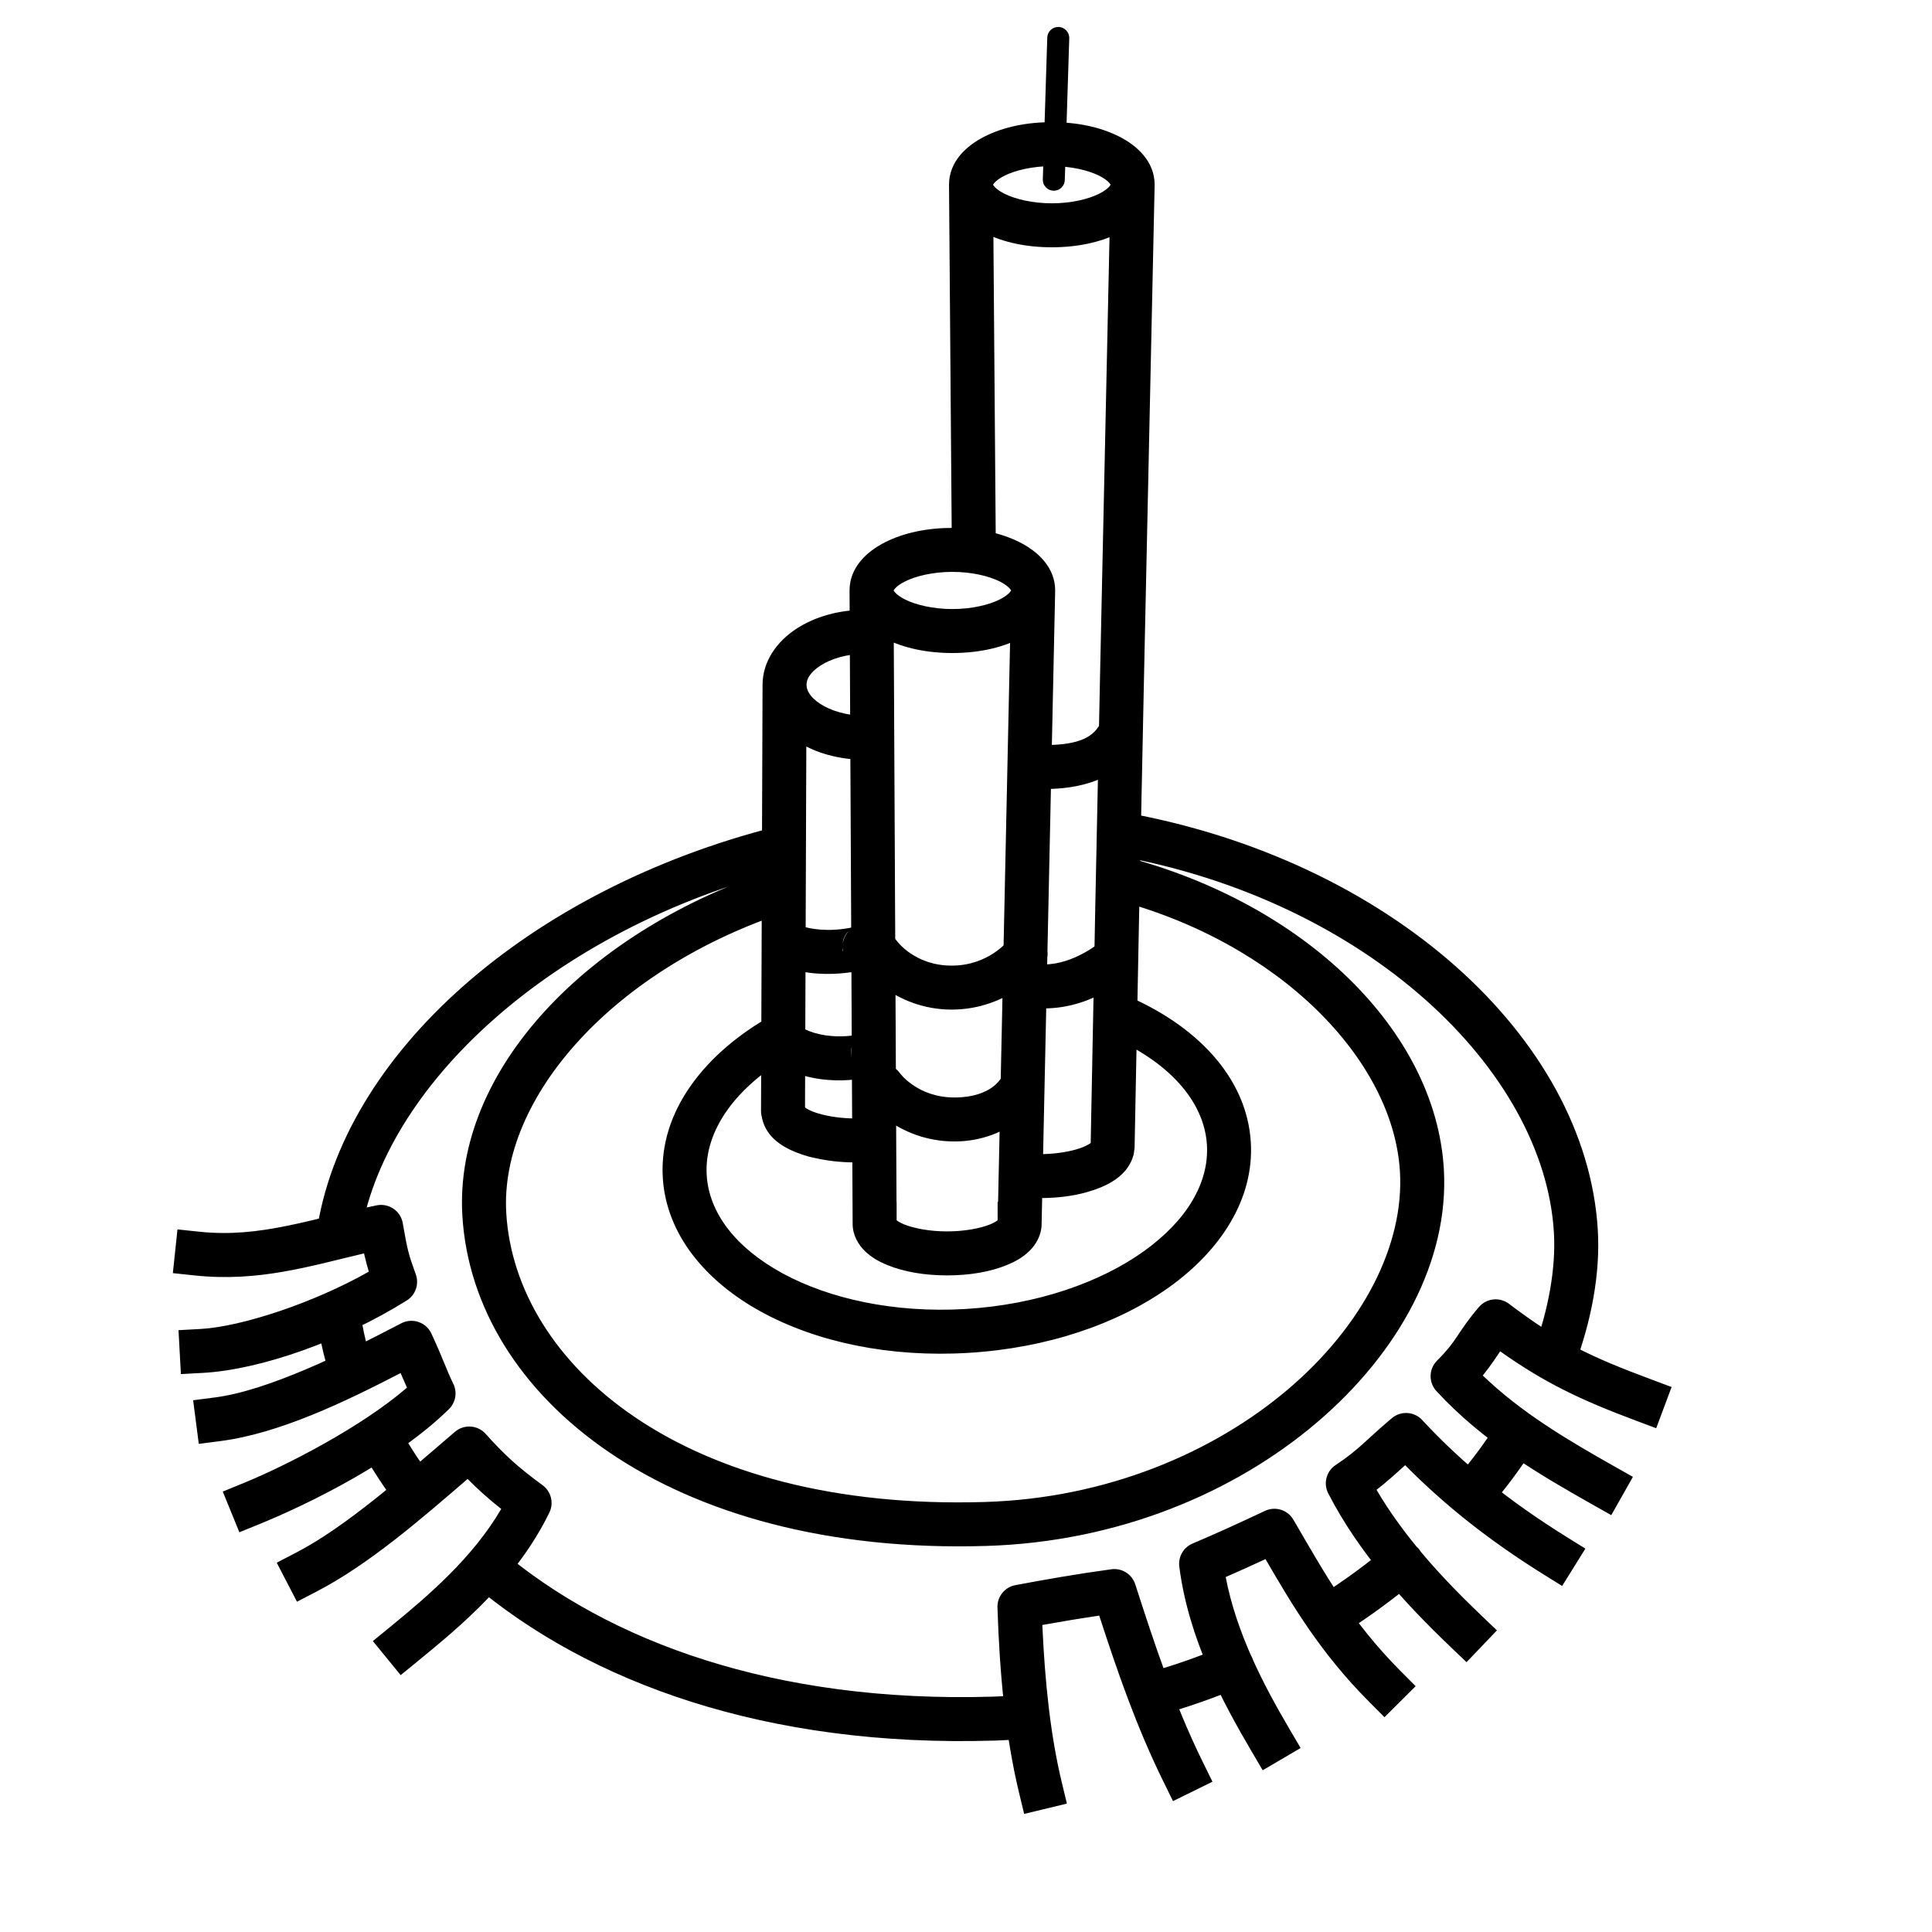
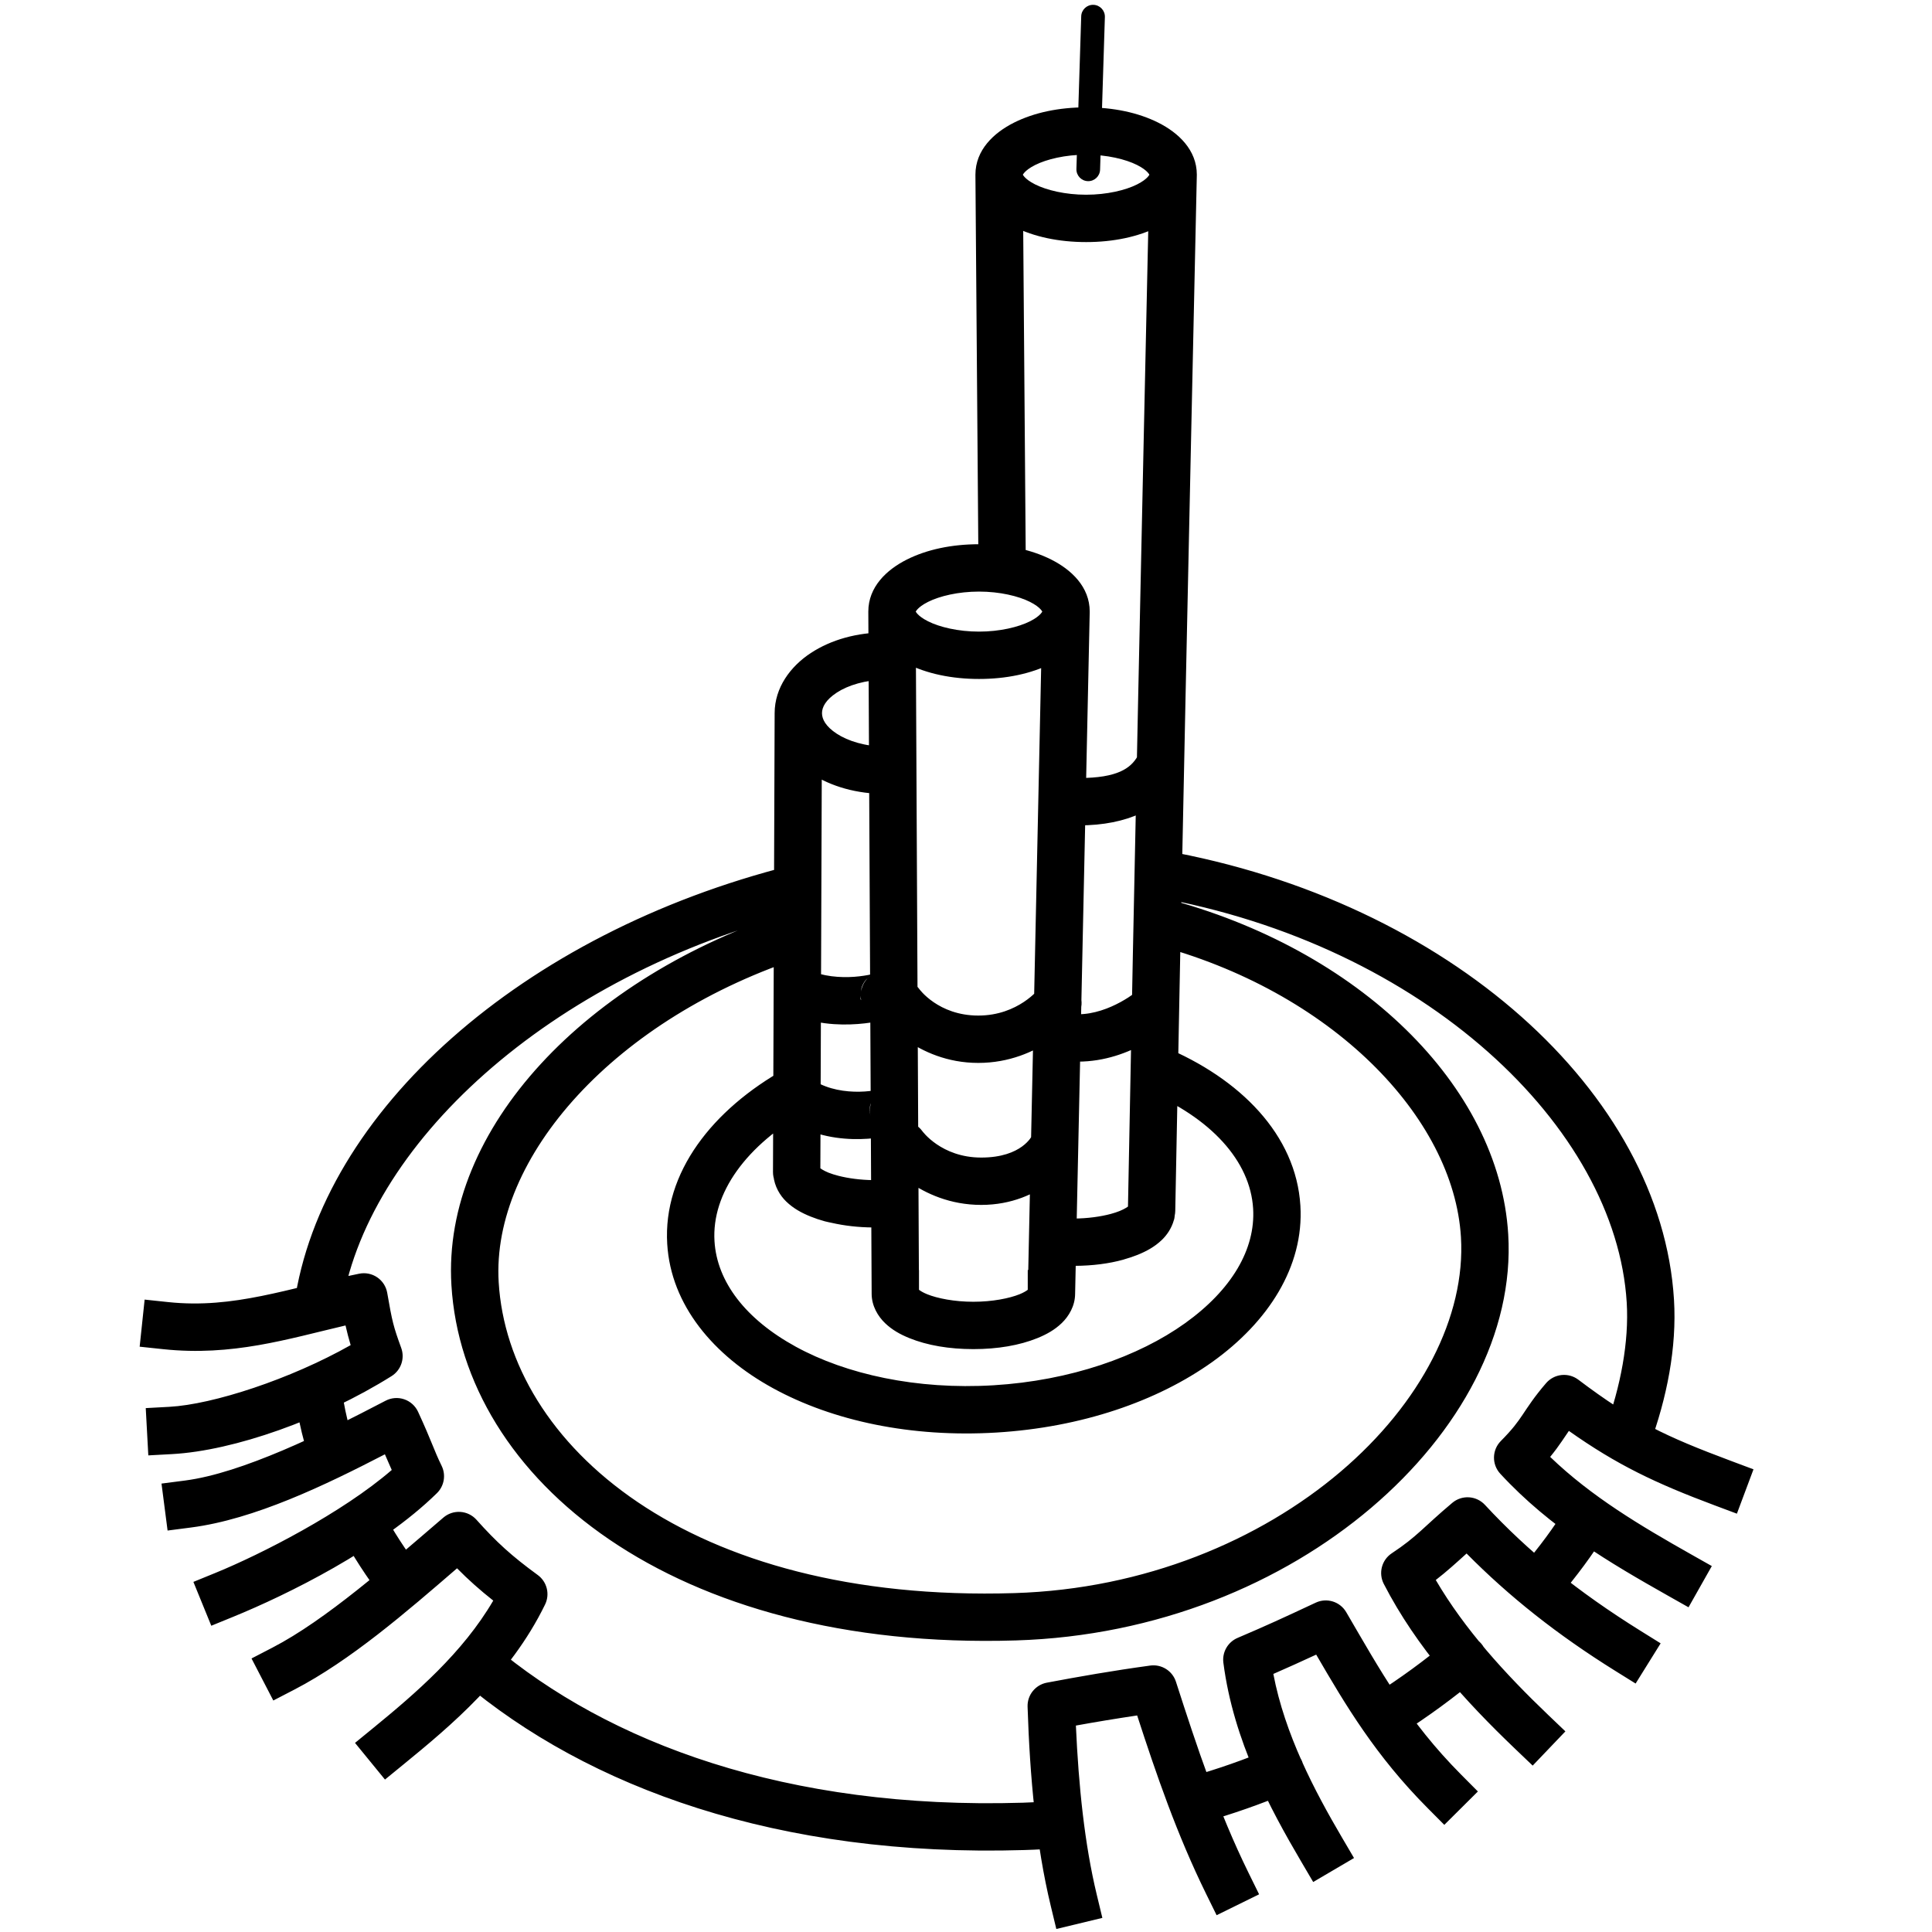
- <svg viewBox="0 0 1000 1000" preserveAspectRatio="xMidYMid meet">
-   <g transform="matrix(1.992542,0,0,1.992542,13.0885,11.244)">
-     <g transform="matrix(0.475986,0,0,0.475986,-6.604692,156.5972)">
-       <path d="m 483.115,239.836 a 12,12 0 0 0 -8.912,2.219 12,12 0 0 0 -2.516,16.783 c 0,0 17.591,23.26 49.258,23.26 31.259,0 46.443,-22.953 46.443,-22.953 a 12,12 0 0 0 -4.209,-16.441 12,12 0 0 0 -16.441,4.211 c 0,0 -5.034,11.184 -25.793,11.184 -20.351,0 -29.959,-13.527 -29.959,-13.527 a 12,12 0 0 0 -7.871,-4.734 z m 75.219,-72.006 a 12,12 0 0 0 -7.99,4.527 c 0,0 -10.545,13.775 -30.896,13.775 -20.351,0 -29.961,-13.527 -29.961,-13.527 a 12,12 0 0 0 -16.783,-2.516 12,12 0 0 0 -2.516,16.783 c 0,0 17.593,23.26 49.26,23.26 31.667,0 49.82,-23.012 49.82,-23.012 a 12,12 0 0 0 -2.08,-16.844 12,12 0 0 0 -8.854,-2.447 z m 19.471,-493.969 a 6,6 0 0 0 -6.186,5.809 l -2.434,77.373 a 6,6 0 0 0 5.809,6.186 6,6 0 0 0 6.186,-5.809 l 2.434,-77.371 a 6,6 0 0 0 -5.809,-6.188 z m 31.568,496.16 a 12,12 0 0 0 -8.629,3.145 c 0,0 -14.364,12.32 -30.896,12.32 a 12,12 0 0 0 -12,12 12,12 0 0 0 12,12 c 27.723,0 47.117,-18.631 47.117,-18.631 a 12,12 0 0 0 0.734,-16.955 12,12 0 0 0 -8.326,-3.879 z m -179.324,50.242 a 12,12 0 0 0 -6.859,6.105 12,12 0 0 0 5.574,16.029 c 12.554,6.075 25.232,6.807 34.775,6.162 4.772,-0.322 8.782,-1.004 11.814,-1.703 1.516,-0.35 2.758,-0.69 3.93,-1.084 0.586,-0.197 1.105,-0.369 1.994,-0.785 0.445,-0.208 0.935,-0.393 2.059,-1.193 0.562,-0.4 1.316,-0.878 2.498,-2.373 1.182,-1.495 3.549,-5.204 2.23,-10.414 a 12,12 0 0 0 -14.578,-8.689 12,12 0 0 0 -7.027,5.238 c 0.188,-0.277 0.39,-0.82 0.547,-1.018 1.164,-1.472 1.89,-1.925 2.412,-2.297 1.045,-0.744 1.412,-0.863 1.693,-0.994 0.563,-0.263 0.589,-0.245 0.529,-0.225 -0.119,0.04 -0.78,0.24 -1.68,0.447 -1.8,0.415 -4.674,0.917 -8.039,1.145 -6.73,0.455 -15.34,-0.257 -22.705,-3.82 a 12,12 0 0 0 -9.168,-0.531 z m 36,8.057 a 12,12 0 0 0 -1.252,8.574 c -1.004,-3.97 0.138,-6.68 1.252,-8.574 z m -41.986,-65.816 a 12,12 0 0 0 -6.785,6.189 12,12 0 0 0 5.768,15.961 c 12.71,5.961 25.617,6.48 35.332,5.762 4.858,-0.359 8.944,-1.057 11.957,-1.719 1.506,-0.331 2.725,-0.646 3.754,-0.953 0.514,-0.153 0.943,-0.285 1.582,-0.527 0.32,-0.121 0.617,-0.207 1.502,-0.672 0.443,-0.232 0.956,-0.361 2.451,-1.695 0.748,-0.667 1.984,-1.526 3.182,-4.562 0.599,-1.518 0.688,-6.302 0.688,-6.303 -1.9e-4,-0.001 -3.179,-6.399 -3.18,-6.4 a 12,12 0 0 0 -16.92,-0.396 c 0.074,-0.064 0.188,-0.187 0.254,-0.246 1.479,-1.32 1.965,-1.432 2.369,-1.645 0.808,-0.424 0.983,-0.459 1.137,-0.518 0.308,-0.117 0.231,-0.08 0.08,-0.035 -0.301,0.09 -1.051,0.293 -2.047,0.512 -1.991,0.437 -5.038,0.964 -8.58,1.227 -7.085,0.524 -16.047,-0.122 -23.369,-3.557 a 12,12 0 0 0 -9.174,-0.422 z m 39.262,4.752 a 12,12 0 0 0 -3.365,7.643 c 0.1,-1.294 0.245,-2.718 0.52,-3.414 1.059,-2.686 2.097,-3.582 2.846,-4.229 z m -3.457,8.928 a 12,12 0 0 0 3.102,7.99 c 9.2e-4,9.5e-4 -3.176,-6.396 -3.176,-6.395 6e-5,3.6e-4 0.045,-0.918 0.074,-1.596 z M 428.283,20.869 a 12,12 0 0 0 -12.043,11.957 l -0.84,232.615 a 12,12 0 0 0 11.957,12.045 12,12 0 0 0 12.043,-11.957 L 440.24,32.914 A 12,12 0 0 0 428.283,20.869 Z m 47.373,-51.479 a 12,12 0 0 0 -11.941,12.059 l 1.688,345.715 a 12,12 0 0 0 12.059,11.941 12,12 0 0 0 11.941,-12.059 l -1.688,-345.715 a 12,12 0 0 0 -12.059,-11.941 z m 88.529,0.002 a 12,12 0 0 0 -12.254,11.74 L 544.529,326.848 a 12,12 0 0 0 11.74,12.254 12,12 0 0 0 12.254,-11.74 l 7.402,-345.715 a 12,12 0 0 0 -11.74,-12.254 z m 54.289,-221.428 a 12,12 0 0 0 -12.258,11.736 c -3.835,176.143 -7.722,352.601 -10.93,525.006 a 12,12 0 0 0 11.775,12.223 12,12 0 0 0 12.221,-11.775 c 3.207,-172.349 7.092,-348.785 10.928,-524.932 a 12,12 0 0 0 -11.736,-12.258 z m -88.568,-0.002 A 12,12 0 0 0 518,-239.945 l 1.551,199.971 a 12,12 0 0 0 12.094,11.906 12,12 0 0 0 11.906,-12.094 L 542,-240.131 a 12,12 0 0 0 -12.094,-11.906 z m -102.418,505.625 a 12.001,12.001 0 0 0 -12.086,11.719 c -9.2e-4,0.062 0.02,0.118 0.019,0.18 h -0.021 c 0,0.601 0.159,1.146 0.217,1.729 0.516,5.431 3.312,10.121 6.539,13.221 3.608,3.465 7.766,5.733 12.346,7.576 2.274,0.915 4.672,1.714 7.174,2.402 1.134,0.312 2.362,0.519 3.539,0.785 6.377,1.45 13.321,2.264 20.748,2.328 0.332,0.003 0.643,0.039 0.977,0.039 0.007,0 0.014,0 0.021,0 a 12.001,12.001 0 0 0 0.021,-23.998 c -0.007,-1e-5 -0.014,10e-6 -0.021,0 -3e-5,0 3e-5,-0.002 0,-0.002 -0.235,0 -0.45,-0.027 -0.684,-0.029 -6.621,-0.07 -12.77,-0.931 -17.617,-2.166 -1.936,-0.499 -3.706,-1.042 -5.154,-1.631 -2.593,-1.054 -4.254,-2.236 -4.682,-2.646 -0.047,-0.045 0.043,0.095 0.027,0.084 -0.011,-0.01 -0.061,-0.042 -0.07,-0.051 -0.365,-0.351 0.402,0.655 0.535,2.162 a 12.001,12.001 0 0 0 -11.828,-11.701 z m 179.785,19.5 a 12.001,12.001 0 0 0 -11.977,11.818 c 0.021,-1.729 0.997,-2.778 0.578,-2.377 -0.003,0.003 -0.017,0.011 -0.019,0.014 -0.014,0.013 0.031,-0.052 0.012,-0.033 -0.441,0.421 -2.13,1.613 -4.742,2.672 -1.291,0.523 -2.799,1.02 -4.473,1.475 -0.004,9.5e-4 -0.006,0.001 -0.01,0.002 -5.091,1.369 -11.772,2.336 -18.949,2.355 a 12.001,12.001 0 0 0 0.031,24 c 0.011,0 0.021,-0.002 0.031,-0.002 v 0.002 c 0.243,-6.4e-4 0.469,-0.027 0.711,-0.029 8.849,-0.057 17.14,-1.095 24.488,-3.135 0.171,-0.047 0.32,-0.118 0.49,-0.166 2.33,-0.662 4.586,-1.4 6.715,-2.26 4.568,-1.845 8.711,-4.114 12.305,-7.551 2.609,-2.496 4.994,-5.993 6.121,-10.096 0.034,-0.125 0.103,-0.231 0.135,-0.357 3.1e-4,-0.001 -3.1e-4,-0.003 0,-0.004 0.238,-0.944 0.286,-1.962 0.373,-2.965 0.045,-0.514 0.191,-0.991 0.191,-1.52 h -0.004 c 0,-0.009 0.004,-0.017 0.004,-0.025 a 12.001,12.001 0 0 0 -12.012,-11.818 z m -141.871,42.018 v 12 c 0,6.209 3.218,11.473 6.795,14.91 3.577,3.438 7.708,5.722 12.273,7.578 9.132,3.712 20.251,5.594 32.494,5.594 12.243,0 23.36,-1.882 32.492,-5.594 4.566,-1.856 8.699,-4.141 12.275,-7.578 3.577,-3.437 6.793,-8.701 6.793,-14.91 v -12 h -24 v 10.016 c -0.716,0.543 -2.001,1.383 -4.105,2.238 -5.187,2.108 -13.849,3.828 -23.455,3.828 -9.606,0 -18.268,-1.72 -23.455,-3.828 -2.105,-0.856 -3.392,-1.695 -4.107,-2.238 V 315.105 Z M 607.477,49.09 a 12,12 0 0 0 -7.277,5.605 c -3.442,5.986 -10.035,11.047 -29.664,11.047 a 12,12 0 0 0 -12,12 12,12 0 0 0 12,12 c 24.627,0 42.234,-8.758 50.471,-23.084 a 12,12 0 0 0 -4.422,-16.385 12,12 0 0 0 -9.107,-1.184 z M 519.822,-52.752 c -13.808,0 -26.403,2.655 -36.572,7.76 -10.169,5.105 -19.535,13.809 -19.535,26.383 0,12.574 9.366,21.276 19.535,26.381 10.169,5.105 22.765,7.762 36.572,7.762 13.808,0 26.403,-2.657 36.572,-7.762 10.169,-5.105 19.533,-13.807 19.533,-26.381 0,-12.574 -9.364,-21.278 -19.533,-26.383 -10.169,-5.105 -22.765,-7.76 -36.572,-7.76 z m 0,24 c 10.552,0 20.008,2.3 25.803,5.209 5.795,2.909 6.303,5.278 6.303,4.934 0,-0.345 -0.508,2.025 -6.303,4.934 -5.795,2.909 -15.251,5.209 -25.803,5.209 -10.552,-3e-7 -20.01,-2.3 -25.805,-5.209 -5.795,-2.909 -6.303,-5.278 -6.303,-4.934 0,0.345 0.508,-2.025 6.303,-4.934 5.795,-2.909 15.253,-5.209 25.805,-5.209 z m -47.475,20.693 c -14.307,7e-7 -27.449,3.667 -37.771,10.438 -10.322,6.77 -18.336,17.558 -18.336,30.49 0,12.932 8.013,23.72 18.336,30.49 10.322,6.77 23.465,10.439 37.771,10.439 h 12 v -24 h -12 c -10.053,0 -18.966,-2.808 -24.607,-6.508 -5.641,-3.7 -7.5,-7.378 -7.5,-10.422 0,-3.044 1.859,-6.72 7.5,-10.42 5.641,-3.7 14.554,-6.508 24.607,-6.508 h 12 V -8.059 Z M 574.107,-274.182 c -13.808,0 -26.403,2.657 -36.572,7.762 -10.169,5.105 -19.535,13.807 -19.535,26.381 0,12.574 9.366,21.278 19.535,26.383 10.169,5.105 22.765,7.762 36.572,7.762 13.808,0 26.403,-2.657 36.572,-7.762 10.169,-5.105 19.535,-13.809 19.535,-26.383 0,-12.574 -9.366,-21.276 -19.535,-26.381 -10.169,-5.105 -22.765,-7.762 -36.572,-7.762 z m 0,24 c 10.552,0 20.01,2.302 25.805,5.211 5.795,2.909 6.303,5.276 6.303,4.932 0,-0.345 -0.508,2.025 -6.303,4.934 -5.795,2.909 -15.253,5.211 -25.805,5.211 -10.552,0 -20.01,-2.302 -25.805,-5.211 -5.795,-2.909 -6.303,-5.278 -6.303,-4.934 0,0.345 0.508,-2.023 6.303,-4.932 5.795,-2.909 15.253,-5.211 25.805,-5.211 z m -368.438,567.145 c -36.306,7.378 -63.336,17.925 -96.805,14.389 l -11.934,-1.262 -2.521,23.867 11.934,1.262 c 35.001,3.698 62.965,-5.125 92.402,-12.021 0.705,3.187 1.732,7.058 2.607,9.961 -30.573,17.294 -69.771,30.075 -91.873,31.275 l -11.982,0.65 1.301,23.965 11.982,-0.65 c 31.503,-1.711 76.251,-17.587 111.291,-39.521 a 12.001,12.001 0 0 0 4.912,-14.268 c -4.017,-11.058 -4.553,-13.278 -7.102,-27.941 a 12.001,12.001 0 0 0 -14.213,-9.705 z m 22.818,63.652 a 12.001,12.001 0 0 0 -9.432,0.727 c -32.229,16.871 -72.867,36.724 -101.674,40.455 l -11.9,1.541 3.082,23.801 11.902,-1.541 c 32.124,-4.161 67.807,-21.358 98.24,-37.096 1.056,2.542 2.57,5.792 3.471,7.943 -25.044,21.671 -66.15,42.693 -89.42,52.188 l -11.109,4.533 9.066,22.223 11.111,-4.535 c 27.34,-11.156 74.397,-34.335 103.264,-62.68 a 12.001,12.001 0 0 0 2.369,-13.84 c -4.07,-8.314 -4.833,-11.98 -11.941,-27.387 a 12.001,12.001 0 0 0 -7.029,-6.332 z m 28.471,57.082 a 12.001,12.001 0 0 0 -8.604,2.865 c -28.01,24.023 -59.578,51.886 -86.598,65.893 l -10.652,5.521 11.045,21.309 10.654,-5.523 c 28.374,-14.709 56.836,-39.358 82.469,-61.488 5.739,5.829 11.597,11.025 18.35,16.369 -15.462,26.48 -39.451,47.103 -60.771,64.527 l -9.293,7.594 15.188,18.584 9.293,-7.594 c 23.806,-19.456 54.067,-44.606 71.85,-81.131 a 12.001,12.001 0 0 0 -3.713,-14.943 c -13.303,-9.716 -20.874,-16.62 -31.066,-28.012 a 12.001,12.001 0 0 0 -8.15,-3.971 z m 558.1,-69.375 a 12.001,12.001 0 0 0 -7.814,4.094 c -6.055,7.02 -9.198,12.001 -11.869,15.963 -2.671,3.962 -4.973,7.2 -11.088,13.393 a 12.001,12.001 0 0 0 -0.281,16.568 c 25.397,27.535 55.838,45.346 84.969,61.797 l 10.447,5.9 11.803,-20.896 -10.449,-5.902 c -25.67,-14.496 -50.538,-29.263 -71.482,-49.424 2.438,-2.99 4.39,-5.656 5.982,-8.018 1.228,-1.821 2.322,-3.457 3.506,-5.162 24.403,17.245 43.892,26.518 73.918,37.752 l 11.238,4.205 8.41,-22.479 -11.238,-4.205 C 867.812,399.45 851.622,391.862 823.562,370.678 a 12.001,12.001 0 0 0 -8.504,-2.355 z m -46.889,61.977 a 12.001,12.001 0 0 0 -8.469,2.795 c -14.861,12.507 -17.61,16.927 -30.686,25.578 a 12.001,12.001 0 0 0 -4.049,15.498 c 16.667,32.392 41.301,59.467 66.793,83.818 l 8.678,8.289 16.578,-17.355 -8.678,-8.287 c -22.004,-21.02 -42.4,-43.461 -57.016,-68.426 5.536,-4.281 10.465,-8.762 15.613,-13.436 21.655,21.894 45.969,41.19 75.486,59.568 l 10.188,6.342 12.684,-20.373 -10.186,-6.342 c -31.834,-19.821 -56.779,-40.005 -78.877,-63.85 a 12.001,12.001 0 0 0 -8.061,-3.82 z m -69.029,52.803 a 12.001,12.001 0 0 0 -8.656,0.586 c -17.43,8.152 -24.615,11.464 -39.623,17.869 a 12.001,12.001 0 0 0 -7.191,12.574 c 5.13,39.692 23.716,74.013 39.441,100.791 l 6.078,10.348 20.695,-12.152 -6.078,-10.348 c -13.999,-23.838 -28.954,-52.27 -34.812,-82.955 6.84,-2.987 14.282,-6.341 21.719,-9.789 14.972,25.744 30.149,51.301 56.471,77.771 l 8.461,8.51 17.02,-16.924 -8.463,-8.51 c -27.095,-27.247 -41.131,-53.032 -58.271,-82.369 a 12.001,12.001 0 0 0 -6.789,-5.402 z m -92.553,32.471 c -19.174,2.623 -36.039,5.592 -52.379,8.668 a 12.001,12.001 0 0 0 -9.773,12.184 c 1.163,35.675 4.269,69.914 11.756,100.992 l 2.811,11.666 23.332,-5.621 -2.811,-11.666 c -6.201,-25.741 -9.212,-54.927 -10.6,-85.811 9.898,-1.798 20.221,-3.509 31.049,-5.125 9.75,29.994 20.155,60.337 34.973,90.469 l 5.297,10.77 21.535,-10.592 -5.295,-10.768 c -15.475,-31.469 -26.197,-63.921 -36.848,-96.959 a 12.001,12.001 0 0 0 -13.047,-8.207 z m 6.438,-413.188 a 12,12 0 0 0 -13.904,9.727 12,12 0 0 0 9.729,13.906 c 136.91,24.197 233.827,116.691 239.25,205.562 1.209,19.82 -3.061,42.605 -10.973,64.047 a 12,12 0 0 0 7.104,15.414 12,12 0 0 0 15.412,-7.105 c 8.829,-23.927 13.892,-49.56 12.412,-73.816 C 865.665,225.407 758.26,128.053 613.025,102.385 Z m -188.646,7.723 C 288.279,144.373 186.64,234.692 172.725,332.389 a 12,12 0 0 0 10.188,13.572 12,12 0 0 0 13.572,-10.188 C 208.33,252.607 301.187,165.872 430.238,133.381 a 12,12 0 0 0 8.707,-14.566 12,12 0 0 0 -14.566,-8.707 z M 183.18,365.322 a 12,12 0 0 0 -10.178,13.58 c 1.194,8.341 2.943,16.666 5.232,24.93 a 12,12 0 0 0 14.768,8.359 12,12 0 0 0 8.361,-14.768 c -2.021,-7.296 -3.557,-14.614 -4.604,-21.922 a 12,12 0 0 0 -13.58,-10.18 z m 641.889,64.48 a 12,12 0 0 0 -7.461,5.357 c -6.715,10.822 -13.615,20.067 -22.449,30.514 a 12,12 0 0 0 1.414,16.912 12,12 0 0 0 16.912,-1.414 c 9.375,-11.085 17.136,-21.46 24.518,-33.357 a 12,12 0 0 0 -3.871,-16.523 12,12 0 0 0 -9.062,-1.488 z m -614.684,1.709 a 12,12 0 0 0 -9.137,0.924 12,12 0 0 0 -4.885,16.252 c 6.017,11.188 13.079,22.107 21.158,32.645 a 12,12 0 0 0 16.824,2.223 12,12 0 0 0 2.223,-16.824 C 229.251,457.186 222.892,447.346 217.5,437.32 a 12,12 0 0 0 -7.115,-5.809 z M 766.279,500.283 a 12,12 0 0 0 -8.758,2.77 c -11.57,9.724 -24.064,18.878 -37.365,27.289 a 12,12 0 0 0 -3.729,16.555 12,12 0 0 0 16.557,3.73 c 14.21,-8.986 27.574,-18.774 39.98,-29.201 a 12,12 0 0 0 1.465,-16.908 12,12 0 0 0 -8.15,-4.234 z m -501.566,2.156 a 12,12 0 0 0 -8.166,4.203 12,12 0 0 0 1.4,16.912 c 63.497,53.779 160.051,89.321 284.873,85.516 6.331,-0.193 12.615,-0.546 18.85,-1.053 a 12,12 0 0 0 10.988,-12.934 12,12 0 0 0 -12.934,-10.988 c -5.833,0.474 -11.712,0.806 -17.635,0.986 -119.903,3.655 -210.311,-30.447 -268.631,-79.842 a 12,12 0 0 0 -8.746,-2.801 z m 412.289,55.141 a 12,12 0 0 0 -9.184,0.045 c -13.388,5.624 -27.299,10.507 -41.652,14.537 a 12,12 0 0 0 -8.309,14.797 12,12 0 0 0 14.797,8.311 c 15.325,-4.303 30.171,-9.516 44.459,-15.518 a 12,12 0 0 0 6.416,-15.711 12,12 0 0 0 -6.527,-6.461 z M 424.122,133.252 c -103.334,33.184 -176.505,110.062 -171.701,189.528 5.951,98.425 112.251,185.401 286.13,180.052 71.597,-2.203 134.921,-28.887 180.004,-67.187 45.083,-38.3 72.506,-88.653 69.483,-138.667 -4.566,-75.52 -75.939,-144.677 -174.059,-170.28 a 12,12 0 0 0 -14.642,8.581 12,12 0 0 0 8.581,14.642 c 90.565,23.632 152.48,87.593 156.163,148.506 2.428,40.164 -20.26,84.262 -61.065,118.928 -40.805,34.665 -99.147,59.458 -165.203,61.491 C 372.107,483.942 281.331,403.263 276.377,321.332 272.549,258.016 335.345,186.968 431.459,156.103 a 12,12 0 0 0 7.755,-15.095 12,12 0 0 0 -15.093,-7.756 z m 6.707,78.756 a 12,12 0 0 0 -9.122,1.066 c -36.929,20.608 -62.104,52.587 -59.912,88.829 1.869,30.913 23.394,56.563 53.696,73.141 30.302,16.577 70.09,25.028 113.124,22.427 43.034,-2.602 81.514,-15.785 109.598,-35.893 28.084,-20.108 46.361,-48.164 44.492,-79.077 -2.174,-35.965 -30.617,-64.528 -69.285,-80.594 a 12,12 0 0 0 -15.684,6.478 12,12 0 0 0 6.476,15.685 c 33.314,13.842 53.088,35.902 54.538,59.88 1.246,20.61 -10.894,41.208 -34.507,58.114 -23.613,16.906 -58.109,29.095 -97.076,31.451 -38.967,2.356 -74.68,-5.588 -100.158,-19.526 -25.477,-13.938 -40.011,-32.923 -41.257,-53.533 -1.461,-24.163 15.801,-48.648 47.652,-66.423 a 12,12 0 0 0 4.631,-16.327 12,12 0 0 0 -7.205,-5.697 z" />
+ <svg xmlns="http://www.w3.org/2000/svg" viewBox="0 0 1000 1000" preserveAspectRatio="xMidYMid meet" version="1.1" id="svg8">
+   <defs id="defs12" />
+   <g transform="matrix(2.145538,0,0,2.145538,-9.958449,-0.4185737)" id="g6">
+     <g transform="matrix(0.475986,0,0,0.475986,-6.604692,156.5972)" id="g4">
+       <path d="m 483.115,239.836 a 12,12 0 0 0 -8.912,2.219 12,12 0 0 0 -2.516,16.783 c 0,0 17.591,23.26 49.258,23.26 31.259,0 46.443,-22.953 46.443,-22.953 a 12,12 0 0 0 -4.209,-16.441 12,12 0 0 0 -16.441,4.211 c 0,0 -5.034,11.184 -25.793,11.184 -20.351,0 -29.959,-13.527 -29.959,-13.527 a 12,12 0 0 0 -7.871,-4.734 z m 75.219,-72.006 a 12,12 0 0 0 -7.99,4.527 c 0,0 -10.545,13.775 -30.896,13.775 -20.351,0 -29.961,-13.527 -29.961,-13.527 a 12,12 0 0 0 -16.783,-2.516 12,12 0 0 0 -2.516,16.783 c 0,0 17.593,23.26 49.26,23.26 31.667,0 49.82,-23.012 49.82,-23.012 a 12,12 0 0 0 -2.08,-16.844 12,12 0 0 0 -8.854,-2.447 z m 19.471,-493.969 a 6,6 0 0 0 -6.186,5.809 l -2.434,77.373 a 6,6 0 0 0 5.809,6.186 6,6 0 0 0 6.186,-5.809 l 2.434,-77.371 a 6,6 0 0 0 -5.809,-6.188 z m 31.568,496.16 a 12,12 0 0 0 -8.629,3.145 c 0,0 -14.364,12.32 -30.896,12.32 a 12,12 0 0 0 -12,12 12,12 0 0 0 12,12 c 27.723,0 47.117,-18.631 47.117,-18.631 a 12,12 0 0 0 0.734,-16.955 12,12 0 0 0 -8.326,-3.879 z m -179.324,50.242 a 12,12 0 0 0 -6.859,6.105 12,12 0 0 0 5.574,16.029 c 12.554,6.075 25.232,6.807 34.775,6.162 4.772,-0.322 8.782,-1.004 11.814,-1.703 1.516,-0.35 2.758,-0.69 3.93,-1.084 0.586,-0.197 1.105,-0.369 1.994,-0.785 0.445,-0.208 0.935,-0.393 2.059,-1.193 0.562,-0.4 1.316,-0.878 2.498,-2.373 1.182,-1.495 3.549,-5.204 2.23,-10.414 a 12,12 0 0 0 -14.578,-8.689 12,12 0 0 0 -7.027,5.238 c 0.188,-0.277 0.39,-0.82 0.547,-1.018 1.164,-1.472 1.89,-1.925 2.412,-2.297 1.045,-0.744 1.412,-0.863 1.693,-0.994 0.563,-0.263 0.589,-0.245 0.529,-0.225 -0.119,0.04 -0.78,0.24 -1.68,0.447 -1.8,0.415 -4.674,0.917 -8.039,1.145 -6.73,0.455 -15.34,-0.257 -22.705,-3.82 a 12,12 0 0 0 -9.168,-0.531 z m 36,8.057 a 12,12 0 0 0 -1.252,8.574 c -1.004,-3.97 0.138,-6.68 1.252,-8.574 z m -41.986,-65.816 a 12,12 0 0 0 -6.785,6.189 12,12 0 0 0 5.768,15.961 c 12.71,5.961 25.617,6.48 35.332,5.762 4.858,-0.359 8.944,-1.057 11.957,-1.719 1.506,-0.331 2.725,-0.646 3.754,-0.953 0.514,-0.153 0.943,-0.285 1.582,-0.527 0.32,-0.121 0.617,-0.207 1.502,-0.672 0.443,-0.232 0.956,-0.361 2.451,-1.695 0.748,-0.667 1.984,-1.526 3.182,-4.562 0.599,-1.518 0.688,-6.302 0.688,-6.303 -1.9e-4,-0.001 -3.179,-6.399 -3.18,-6.4 a 12,12 0 0 0 -16.92,-0.396 c 0.074,-0.064 0.188,-0.187 0.254,-0.246 1.479,-1.32 1.965,-1.432 2.369,-1.645 0.808,-0.424 0.983,-0.459 1.137,-0.518 0.308,-0.117 0.231,-0.08 0.08,-0.035 -0.301,0.09 -1.051,0.293 -2.047,0.512 -1.991,0.437 -5.038,0.964 -8.58,1.227 -7.085,0.524 -16.047,-0.122 -23.369,-3.557 a 12,12 0 0 0 -9.174,-0.422 z m 39.262,4.752 a 12,12 0 0 0 -3.365,7.643 c 0.1,-1.294 0.245,-2.718 0.52,-3.414 1.059,-2.686 2.097,-3.582 2.846,-4.229 z m -3.457,8.928 a 12,12 0 0 0 3.102,7.99 c 9.2e-4,9.5e-4 -3.176,-6.396 -3.176,-6.395 6e-5,3.6e-4 0.045,-0.918 0.074,-1.596 z M 428.283,20.869 a 12,12 0 0 0 -12.043,11.957 l -0.84,232.615 a 12,12 0 0 0 11.957,12.045 12,12 0 0 0 12.043,-11.957 L 440.24,32.914 A 12,12 0 0 0 428.283,20.869 Z m 47.373,-51.479 a 12,12 0 0 0 -11.941,12.059 l 1.688,345.715 a 12,12 0 0 0 12.059,11.941 12,12 0 0 0 11.941,-12.059 l -1.688,-345.715 a 12,12 0 0 0 -12.059,-11.941 z m 88.529,0.002 a 12,12 0 0 0 -12.254,11.74 l -7.402,345.715 a 12,12 0 0 0 11.74,12.254 12,12 0 0 0 12.254,-11.74 l 7.402,-345.715 a 12,12 0 0 0 -11.74,-12.254 z m 54.289,-221.428 a 12,12 0 0 0 -12.258,11.736 c -3.835,176.143 -7.722,352.601 -10.93,525.006 a 12,12 0 0 0 11.775,12.223 12,12 0 0 0 12.221,-11.775 c 3.207,-172.349 7.092,-348.785 10.928,-524.932 a 12,12 0 0 0 -11.736,-12.258 z m -88.568,-0.002 A 12,12 0 0 0 518,-239.945 l 1.551,199.971 a 12,12 0 0 0 12.094,11.906 12,12 0 0 0 11.906,-12.094 L 542,-240.131 a 12,12 0 0 0 -12.094,-11.906 z m -102.418,505.625 a 12.001,12.001 0 0 0 -12.086,11.719 c -9.2e-4,0.062 0.02,0.118 0.019,0.18 h -0.021 c 0,0.601 0.159,1.146 0.217,1.729 0.516,5.431 3.312,10.121 6.539,13.221 3.608,3.465 7.766,5.733 12.346,7.576 2.274,0.915 4.672,1.714 7.174,2.402 1.134,0.312 2.362,0.519 3.539,0.785 6.377,1.45 13.321,2.264 20.748,2.328 0.332,0.003 0.643,0.039 0.977,0.039 0.007,0 0.014,0 0.021,0 a 12.001,12.001 0 0 0 0.021,-23.998 c -0.007,-1e-5 -0.014,10e-6 -0.021,0 -3e-5,0 3e-5,-0.002 0,-0.002 -0.235,0 -0.45,-0.027 -0.684,-0.029 -6.621,-0.07 -12.77,-0.931 -17.617,-2.166 -1.936,-0.499 -3.706,-1.042 -5.154,-1.631 -2.593,-1.054 -4.254,-2.236 -4.682,-2.646 -0.047,-0.045 0.043,0.095 0.027,0.084 -0.011,-0.01 -0.061,-0.042 -0.07,-0.051 -0.365,-0.351 0.402,0.655 0.535,2.162 a 12.001,12.001 0 0 0 -11.828,-11.701 z m 179.785,19.5 a 12.001,12.001 0 0 0 -11.977,11.818 c 0.021,-1.729 0.997,-2.778 0.578,-2.377 -0.003,0.003 -0.017,0.011 -0.019,0.014 -0.014,0.013 0.031,-0.052 0.012,-0.033 -0.441,0.421 -2.13,1.613 -4.742,2.672 -1.291,0.523 -2.799,1.02 -4.473,1.475 -0.004,9.5e-4 -0.006,0.001 -0.01,0.002 -5.091,1.369 -11.772,2.336 -18.949,2.355 a 12.001,12.001 0 0 0 0.031,24 c 0.011,0 0.021,-0.002 0.031,-0.002 v 0.002 c 0.243,-6.4e-4 0.469,-0.027 0.711,-0.029 8.849,-0.057 17.14,-1.095 24.488,-3.135 0.171,-0.047 0.32,-0.118 0.49,-0.166 2.33,-0.662 4.586,-1.4 6.715,-2.26 4.568,-1.845 8.711,-4.114 12.305,-7.551 2.609,-2.496 4.994,-5.993 6.121,-10.096 0.034,-0.125 0.103,-0.231 0.135,-0.357 3.1e-4,-0.001 -3.1e-4,-0.003 0,-0.004 0.238,-0.944 0.286,-1.962 0.373,-2.965 0.045,-0.514 0.191,-0.991 0.191,-1.52 h -0.004 c 0,-0.009 0.004,-0.017 0.004,-0.025 a 12.001,12.001 0 0 0 -12.012,-11.818 z m -141.871,42.018 v 12 c 0,6.209 3.218,11.473 6.795,14.91 3.577,3.438 7.708,5.722 12.273,7.578 9.132,3.712 20.251,5.594 32.494,5.594 12.243,0 23.36,-1.882 32.492,-5.594 4.566,-1.856 8.699,-4.141 12.275,-7.578 3.577,-3.437 6.793,-8.701 6.793,-14.91 v -12 h -24 v 10.016 c -0.716,0.543 -2.001,1.383 -4.105,2.238 -5.187,2.108 -13.849,3.828 -23.455,3.828 -9.606,0 -18.268,-1.72 -23.455,-3.828 -2.105,-0.856 -3.392,-1.695 -4.107,-2.238 V 315.105 Z M 607.477,49.09 a 12,12 0 0 0 -7.277,5.605 c -3.442,5.986 -10.035,11.047 -29.664,11.047 a 12,12 0 0 0 -12,12 12,12 0 0 0 12,12 c 24.627,0 42.234,-8.758 50.471,-23.084 a 12,12 0 0 0 -4.422,-16.385 12,12 0 0 0 -9.107,-1.184 z M 519.822,-52.752 c -13.808,0 -26.403,2.655 -36.572,7.76 -10.169,5.105 -19.535,13.809 -19.535,26.383 0,12.574 9.366,21.276 19.535,26.381 10.169,5.105 22.765,7.762 36.572,7.762 13.808,0 26.403,-2.657 36.572,-7.762 10.169,-5.105 19.533,-13.807 19.533,-26.381 0,-12.574 -9.364,-21.278 -19.533,-26.383 -10.169,-5.105 -22.765,-7.76 -36.572,-7.76 z m 0,24 c 10.552,0 20.008,2.3 25.803,5.209 5.795,2.909 6.303,5.278 6.303,4.934 0,-0.345 -0.508,2.025 -6.303,4.934 -5.795,2.909 -15.251,5.209 -25.803,5.209 -10.552,-3e-7 -20.01,-2.3 -25.805,-5.209 -5.795,-2.909 -6.303,-5.278 -6.303,-4.934 0,0.345 0.508,-2.025 6.303,-4.934 5.795,-2.909 15.253,-5.209 25.805,-5.209 z m -47.475,20.693 c -14.307,7e-7 -27.449,3.667 -37.771,10.438 -10.322,6.77 -18.336,17.558 -18.336,30.49 0,12.932 8.013,23.72 18.336,30.49 10.322,6.77 23.465,10.439 37.771,10.439 h 12 v -24 h -12 c -10.053,0 -18.966,-2.808 -24.607,-6.508 -5.641,-3.7 -7.5,-7.378 -7.5,-10.422 0,-3.044 1.859,-6.72 7.5,-10.42 5.641,-3.7 14.554,-6.508 24.607,-6.508 h 12 V -8.059 Z M 574.107,-274.182 c -13.808,0 -26.403,2.657 -36.572,7.762 -10.169,5.105 -19.535,13.807 -19.535,26.381 0,12.574 9.366,21.278 19.535,26.383 10.169,5.105 22.765,7.762 36.572,7.762 13.808,0 26.403,-2.657 36.572,-7.762 10.169,-5.105 19.535,-13.809 19.535,-26.383 0,-12.574 -9.366,-21.276 -19.535,-26.381 -10.169,-5.105 -22.765,-7.762 -36.572,-7.762 z m 0,24 c 10.552,0 20.01,2.302 25.805,5.211 5.795,2.909 6.303,5.276 6.303,4.932 0,-0.345 -0.508,2.025 -6.303,4.934 -5.795,2.909 -15.253,5.211 -25.805,5.211 -10.552,0 -20.01,-2.302 -25.805,-5.211 -5.795,-2.909 -6.303,-5.278 -6.303,-4.934 0,0.345 0.508,-2.023 6.303,-4.932 5.795,-2.909 15.253,-5.211 25.805,-5.211 z m -368.438,567.145 c -36.306,7.378 -63.336,17.925 -96.805,14.389 l -11.934,-1.262 -2.521,23.867 11.934,1.262 c 35.001,3.698 62.965,-5.125 92.402,-12.021 0.705,3.187 1.732,7.058 2.607,9.961 -30.573,17.294 -69.771,30.075 -91.873,31.275 l -11.982,0.65 1.301,23.965 11.982,-0.65 c 31.503,-1.711 76.251,-17.587 111.291,-39.521 a 12.001,12.001 0 0 0 4.912,-14.268 c -4.017,-11.058 -4.553,-13.278 -7.102,-27.941 a 12.001,12.001 0 0 0 -14.213,-9.705 z m 22.818,63.652 a 12.001,12.001 0 0 0 -9.432,0.727 c -32.229,16.871 -72.867,36.724 -101.674,40.455 l -11.9,1.541 3.082,23.801 11.902,-1.541 c 32.124,-4.161 67.807,-21.358 98.24,-37.096 1.056,2.542 2.57,5.792 3.471,7.943 -25.044,21.671 -66.15,42.693 -89.42,52.188 l -11.109,4.533 9.066,22.223 11.111,-4.535 c 27.34,-11.156 74.397,-34.335 103.264,-62.68 a 12.001,12.001 0 0 0 2.369,-13.84 c -4.07,-8.314 -4.833,-11.98 -11.941,-27.387 a 12.001,12.001 0 0 0 -7.029,-6.332 z m 28.471,57.082 a 12.001,12.001 0 0 0 -8.604,2.865 c -28.01,24.023 -59.578,51.886 -86.598,65.893 l -10.652,5.521 11.045,21.309 10.654,-5.523 c 28.374,-14.709 56.836,-39.358 82.469,-61.488 5.739,5.829 11.597,11.025 18.35,16.369 -15.462,26.48 -39.451,47.103 -60.771,64.527 l -9.293,7.594 15.188,18.584 9.293,-7.594 c 23.806,-19.456 54.067,-44.606 71.85,-81.131 a 12.001,12.001 0 0 0 -3.713,-14.943 c -13.303,-9.716 -20.874,-16.62 -31.066,-28.012 a 12.001,12.001 0 0 0 -8.15,-3.971 z m 558.1,-69.375 a 12.001,12.001 0 0 0 -7.814,4.094 c -6.055,7.02 -9.198,12.001 -11.869,15.963 -2.671,3.962 -4.973,7.2 -11.088,13.393 a 12.001,12.001 0 0 0 -0.281,16.568 c 25.397,27.535 55.838,45.346 84.969,61.797 l 10.447,5.9 11.803,-20.896 -10.449,-5.902 c -25.67,-14.496 -50.538,-29.263 -71.482,-49.424 2.438,-2.99 4.39,-5.656 5.982,-8.018 1.228,-1.821 2.322,-3.457 3.506,-5.162 24.403,17.245 43.892,26.518 73.918,37.752 l 11.238,4.205 8.41,-22.479 -11.238,-4.205 C 867.812,399.45 851.622,391.862 823.562,370.678 a 12.001,12.001 0 0 0 -8.504,-2.355 z m -46.889,61.977 a 12.001,12.001 0 0 0 -8.469,2.795 c -14.861,12.507 -17.61,16.927 -30.686,25.578 a 12.001,12.001 0 0 0 -4.049,15.498 c 16.667,32.392 41.301,59.467 66.793,83.818 l 8.678,8.289 16.578,-17.355 -8.678,-8.287 c -22.004,-21.02 -42.4,-43.461 -57.016,-68.426 5.536,-4.281 10.465,-8.762 15.613,-13.436 21.655,21.894 45.969,41.19 75.486,59.568 l 10.188,6.342 12.684,-20.373 -10.186,-6.342 c -31.834,-19.821 -56.779,-40.005 -78.877,-63.85 a 12.001,12.001 0 0 0 -8.061,-3.82 z m -69.029,52.803 a 12.001,12.001 0 0 0 -8.656,0.586 c -17.43,8.152 -24.615,11.464 -39.623,17.869 a 12.001,12.001 0 0 0 -7.191,12.574 c 5.13,39.692 23.716,74.013 39.441,100.791 l 6.078,10.348 20.695,-12.152 -6.078,-10.348 c -13.999,-23.838 -28.954,-52.27 -34.812,-82.955 6.84,-2.987 14.282,-6.341 21.719,-9.789 14.972,25.744 30.149,51.301 56.471,77.771 l 8.461,8.51 17.02,-16.924 -8.463,-8.51 c -27.095,-27.247 -41.131,-53.032 -58.271,-82.369 a 12.001,12.001 0 0 0 -6.789,-5.402 z m -92.553,32.471 c -19.174,2.623 -36.039,5.592 -52.379,8.668 a 12.001,12.001 0 0 0 -9.773,12.184 c 1.163,35.675 4.269,69.914 11.756,100.992 l 2.811,11.666 23.332,-5.621 -2.811,-11.666 c -6.201,-25.741 -9.212,-54.927 -10.6,-85.811 9.898,-1.798 20.221,-3.509 31.049,-5.125 9.75,29.994 20.155,60.337 34.973,90.469 l 5.297,10.77 21.535,-10.592 -5.295,-10.768 c -15.475,-31.469 -26.197,-63.921 -36.848,-96.959 a 12.001,12.001 0 0 0 -13.047,-8.207 z m 6.438,-413.188 a 12,12 0 0 0 -13.904,9.727 12,12 0 0 0 9.729,13.906 c 136.91,24.197 233.827,116.691 239.25,205.562 1.209,19.82 -3.061,42.605 -10.973,64.047 a 12,12 0 0 0 7.104,15.414 12,12 0 0 0 15.412,-7.105 c 8.829,-23.927 13.892,-49.56 12.412,-73.816 C 865.665,225.407 758.26,128.053 613.025,102.385 Z m -188.646,7.723 C 288.279,144.373 186.64,234.692 172.725,332.389 a 12,12 0 0 0 10.188,13.572 12,12 0 0 0 13.572,-10.188 C 208.33,252.607 301.187,165.872 430.238,133.381 a 12,12 0 0 0 8.707,-14.566 12,12 0 0 0 -14.566,-8.707 z M 183.18,365.322 a 12,12 0 0 0 -10.178,13.58 c 1.194,8.341 2.943,16.666 5.232,24.93 a 12,12 0 0 0 14.768,8.359 12,12 0 0 0 8.361,-14.768 c -2.021,-7.296 -3.557,-14.614 -4.604,-21.922 a 12,12 0 0 0 -13.58,-10.18 z m 641.889,64.48 a 12,12 0 0 0 -7.461,5.357 c -6.715,10.822 -13.615,20.067 -22.449,30.514 a 12,12 0 0 0 1.414,16.912 12,12 0 0 0 16.912,-1.414 c 9.375,-11.085 17.136,-21.46 24.518,-33.357 a 12,12 0 0 0 -3.871,-16.523 12,12 0 0 0 -9.062,-1.488 z m -614.684,1.709 a 12,12 0 0 0 -9.137,0.924 12,12 0 0 0 -4.885,16.252 c 6.017,11.188 13.079,22.107 21.158,32.645 a 12,12 0 0 0 16.824,2.223 12,12 0 0 0 2.223,-16.824 C 229.251,457.186 222.892,447.346 217.5,437.32 a 12,12 0 0 0 -7.115,-5.809 z M 766.279,500.283 a 12,12 0 0 0 -8.758,2.77 c -11.57,9.724 -24.064,18.878 -37.365,27.289 a 12,12 0 0 0 -3.729,16.555 12,12 0 0 0 16.557,3.73 c 14.21,-8.986 27.574,-18.774 39.98,-29.201 a 12,12 0 0 0 1.465,-16.908 12,12 0 0 0 -8.15,-4.234 z m -501.566,2.156 a 12,12 0 0 0 -8.166,4.203 12,12 0 0 0 1.4,16.912 c 63.497,53.779 160.051,89.321 284.873,85.516 6.331,-0.193 12.615,-0.546 18.85,-1.053 a 12,12 0 0 0 10.988,-12.934 12,12 0 0 0 -12.934,-10.988 c -5.833,0.474 -11.712,0.806 -17.635,0.986 -119.903,3.655 -210.311,-30.447 -268.631,-79.842 a 12,12 0 0 0 -8.746,-2.801 z m 412.289,55.141 a 12,12 0 0 0 -9.184,0.045 c -13.388,5.624 -27.299,10.507 -41.652,14.537 a 12,12 0 0 0 -8.309,14.797 12,12 0 0 0 14.797,8.311 c 15.325,-4.303 30.171,-9.516 44.459,-15.518 a 12,12 0 0 0 6.416,-15.711 12,12 0 0 0 -6.527,-6.461 z M 424.122,133.252 c -103.334,33.184 -176.505,110.062 -171.701,189.528 5.951,98.425 112.251,185.401 286.13,180.052 71.597,-2.203 134.921,-28.887 180.004,-67.187 45.083,-38.3 72.506,-88.653 69.483,-138.667 -4.566,-75.52 -75.939,-144.677 -174.059,-170.28 a 12,12 0 0 0 -14.642,8.581 12,12 0 0 0 8.581,14.642 c 90.565,23.632 152.48,87.593 156.163,148.506 2.428,40.164 -20.26,84.262 -61.065,118.928 -40.805,34.665 -99.147,59.458 -165.203,61.491 C 372.107,483.942 281.331,403.263 276.377,321.332 272.549,258.016 335.345,186.968 431.459,156.103 a 12,12 0 0 0 7.755,-15.095 12,12 0 0 0 -15.093,-7.756 z m 6.707,78.756 a 12,12 0 0 0 -9.122,1.066 c -36.929,20.608 -62.104,52.587 -59.912,88.829 1.869,30.913 23.394,56.563 53.696,73.141 30.302,16.577 70.09,25.028 113.124,22.427 43.034,-2.602 81.514,-15.785 109.598,-35.893 28.084,-20.108 46.361,-48.164 44.492,-79.077 -2.174,-35.965 -30.617,-64.528 -69.285,-80.594 a 12,12 0 0 0 -15.684,6.478 12,12 0 0 0 6.476,15.685 c 33.314,13.842 53.088,35.902 54.538,59.88 1.246,20.61 -10.894,41.208 -34.507,58.114 -23.613,16.906 -58.109,29.095 -97.076,31.451 -38.967,2.356 -74.68,-5.588 -100.158,-19.526 -25.477,-13.938 -40.011,-32.923 -41.257,-53.533 -1.461,-24.163 15.801,-48.648 47.652,-66.423 a 12,12 0 0 0 4.631,-16.327 12,12 0 0 0 -7.205,-5.697 z" id="path2" />
    </g>
  </g>
</svg>
